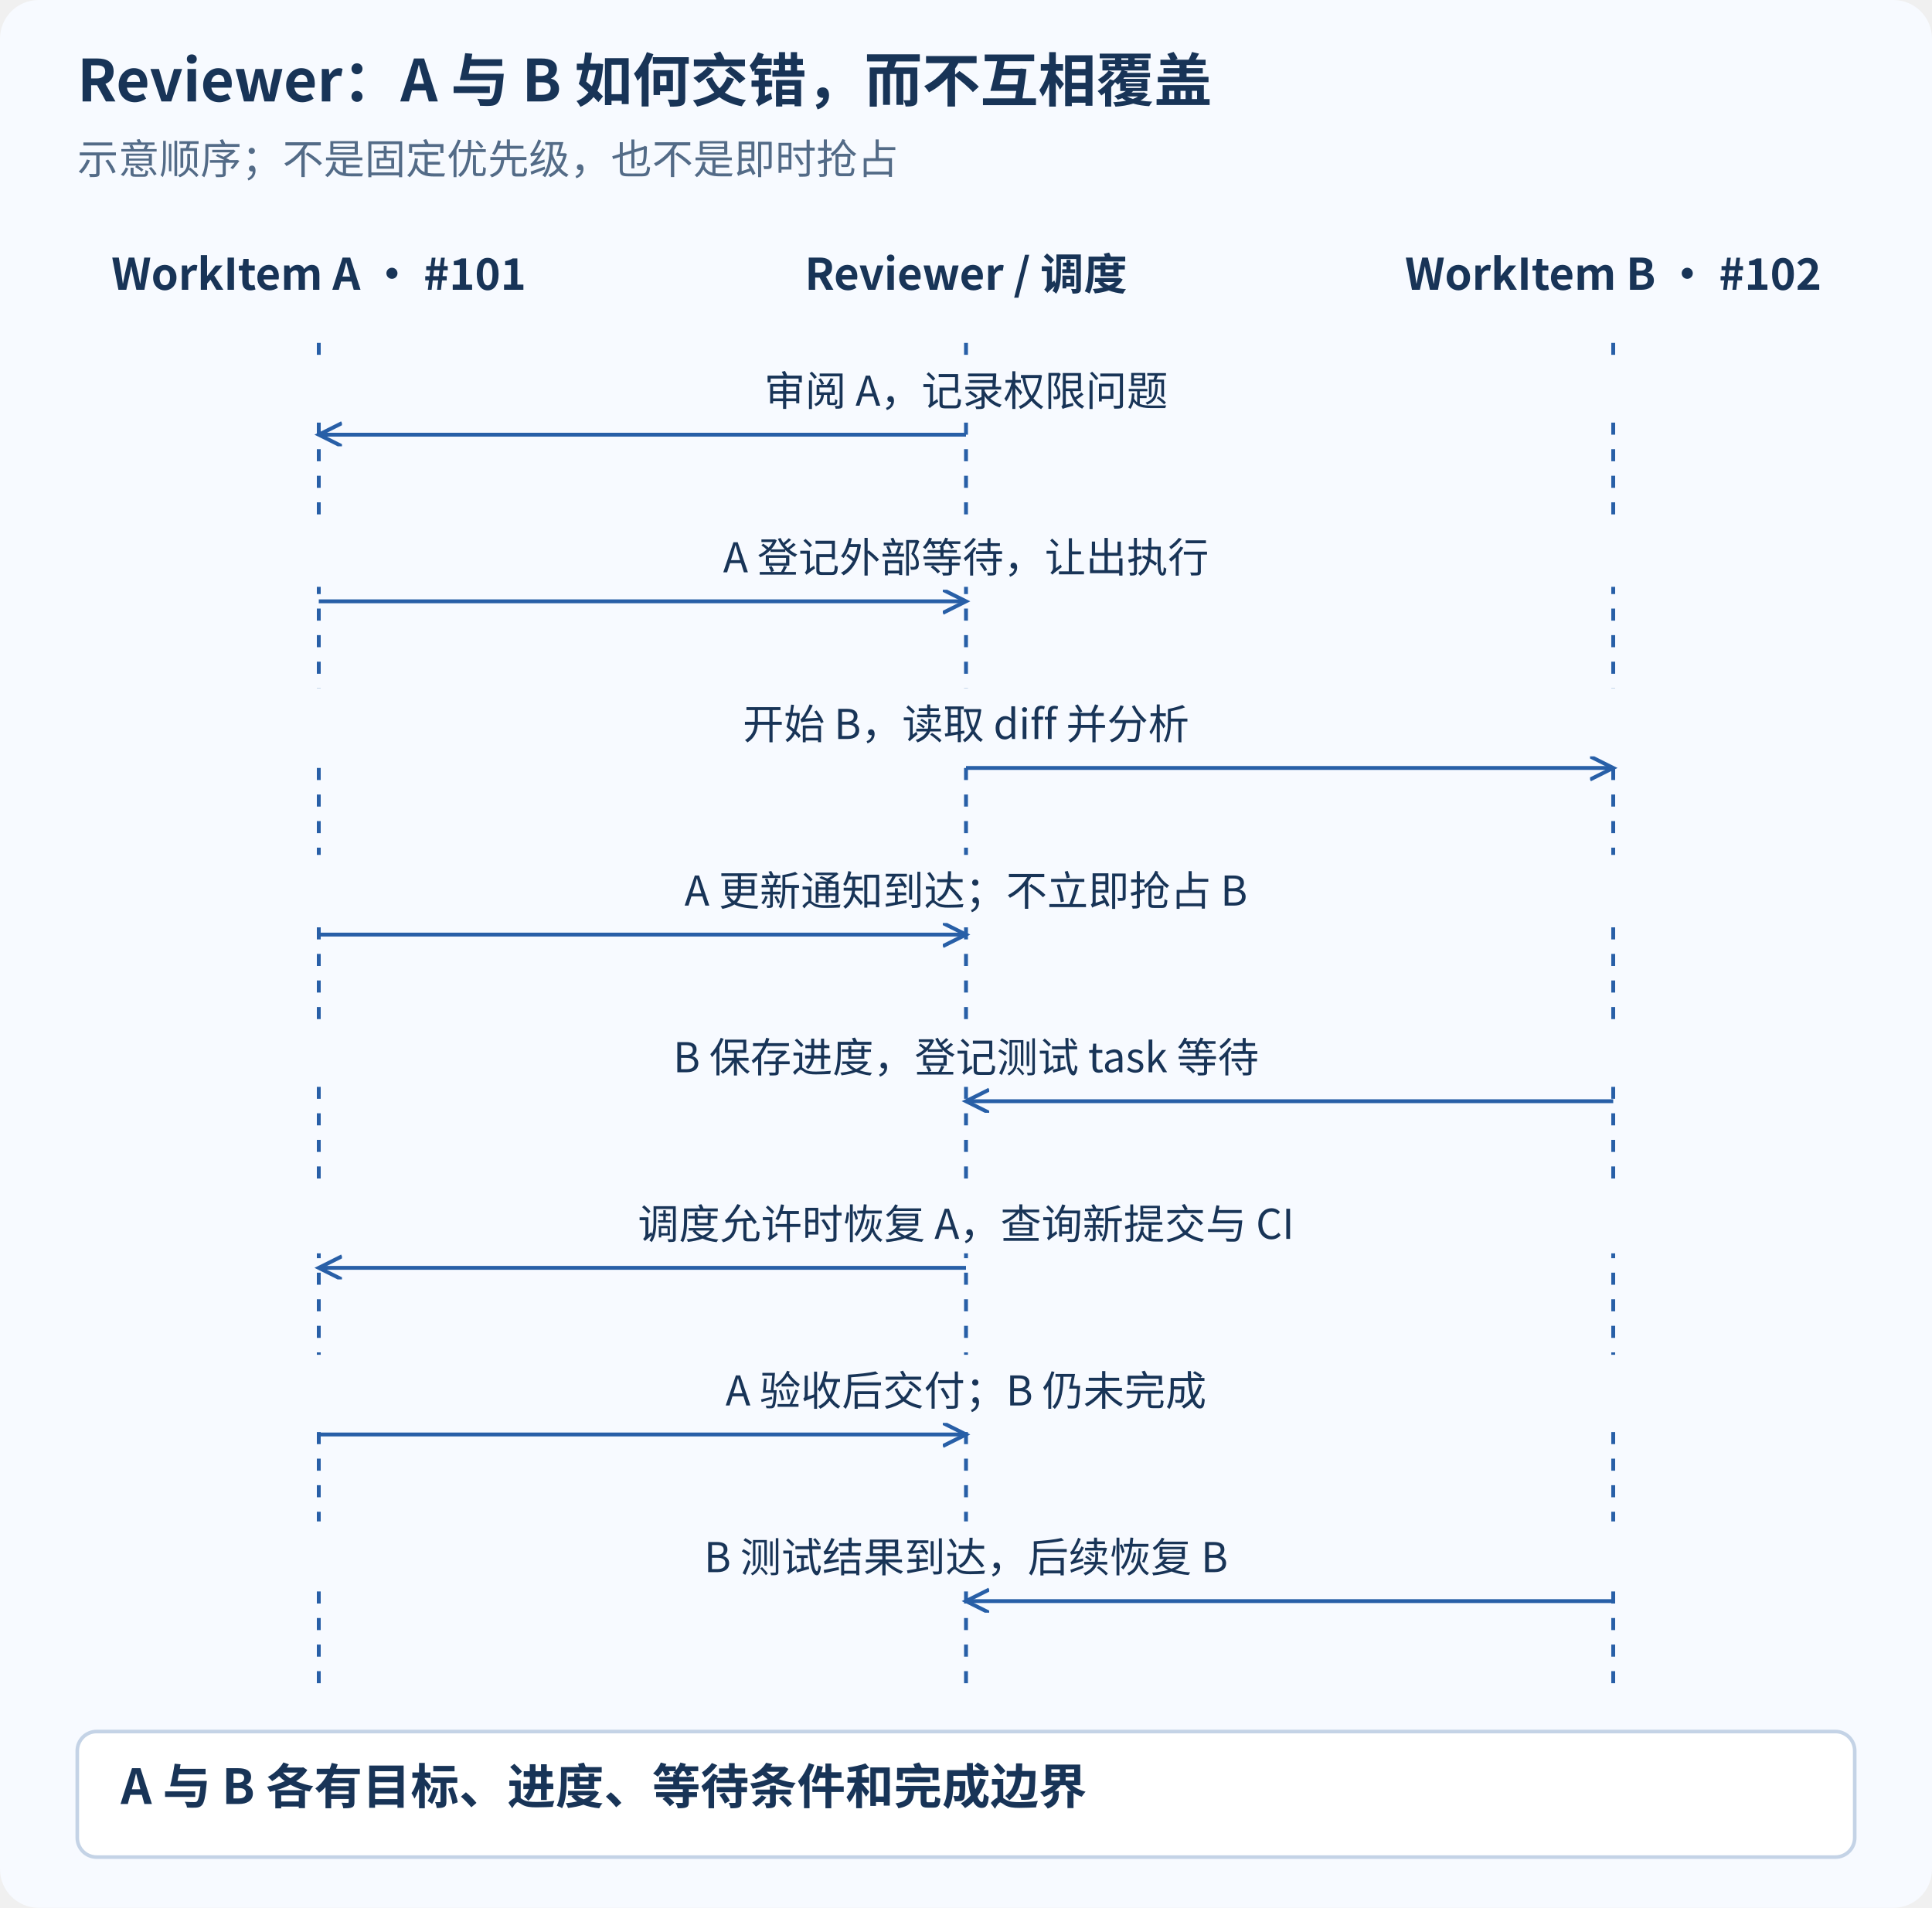
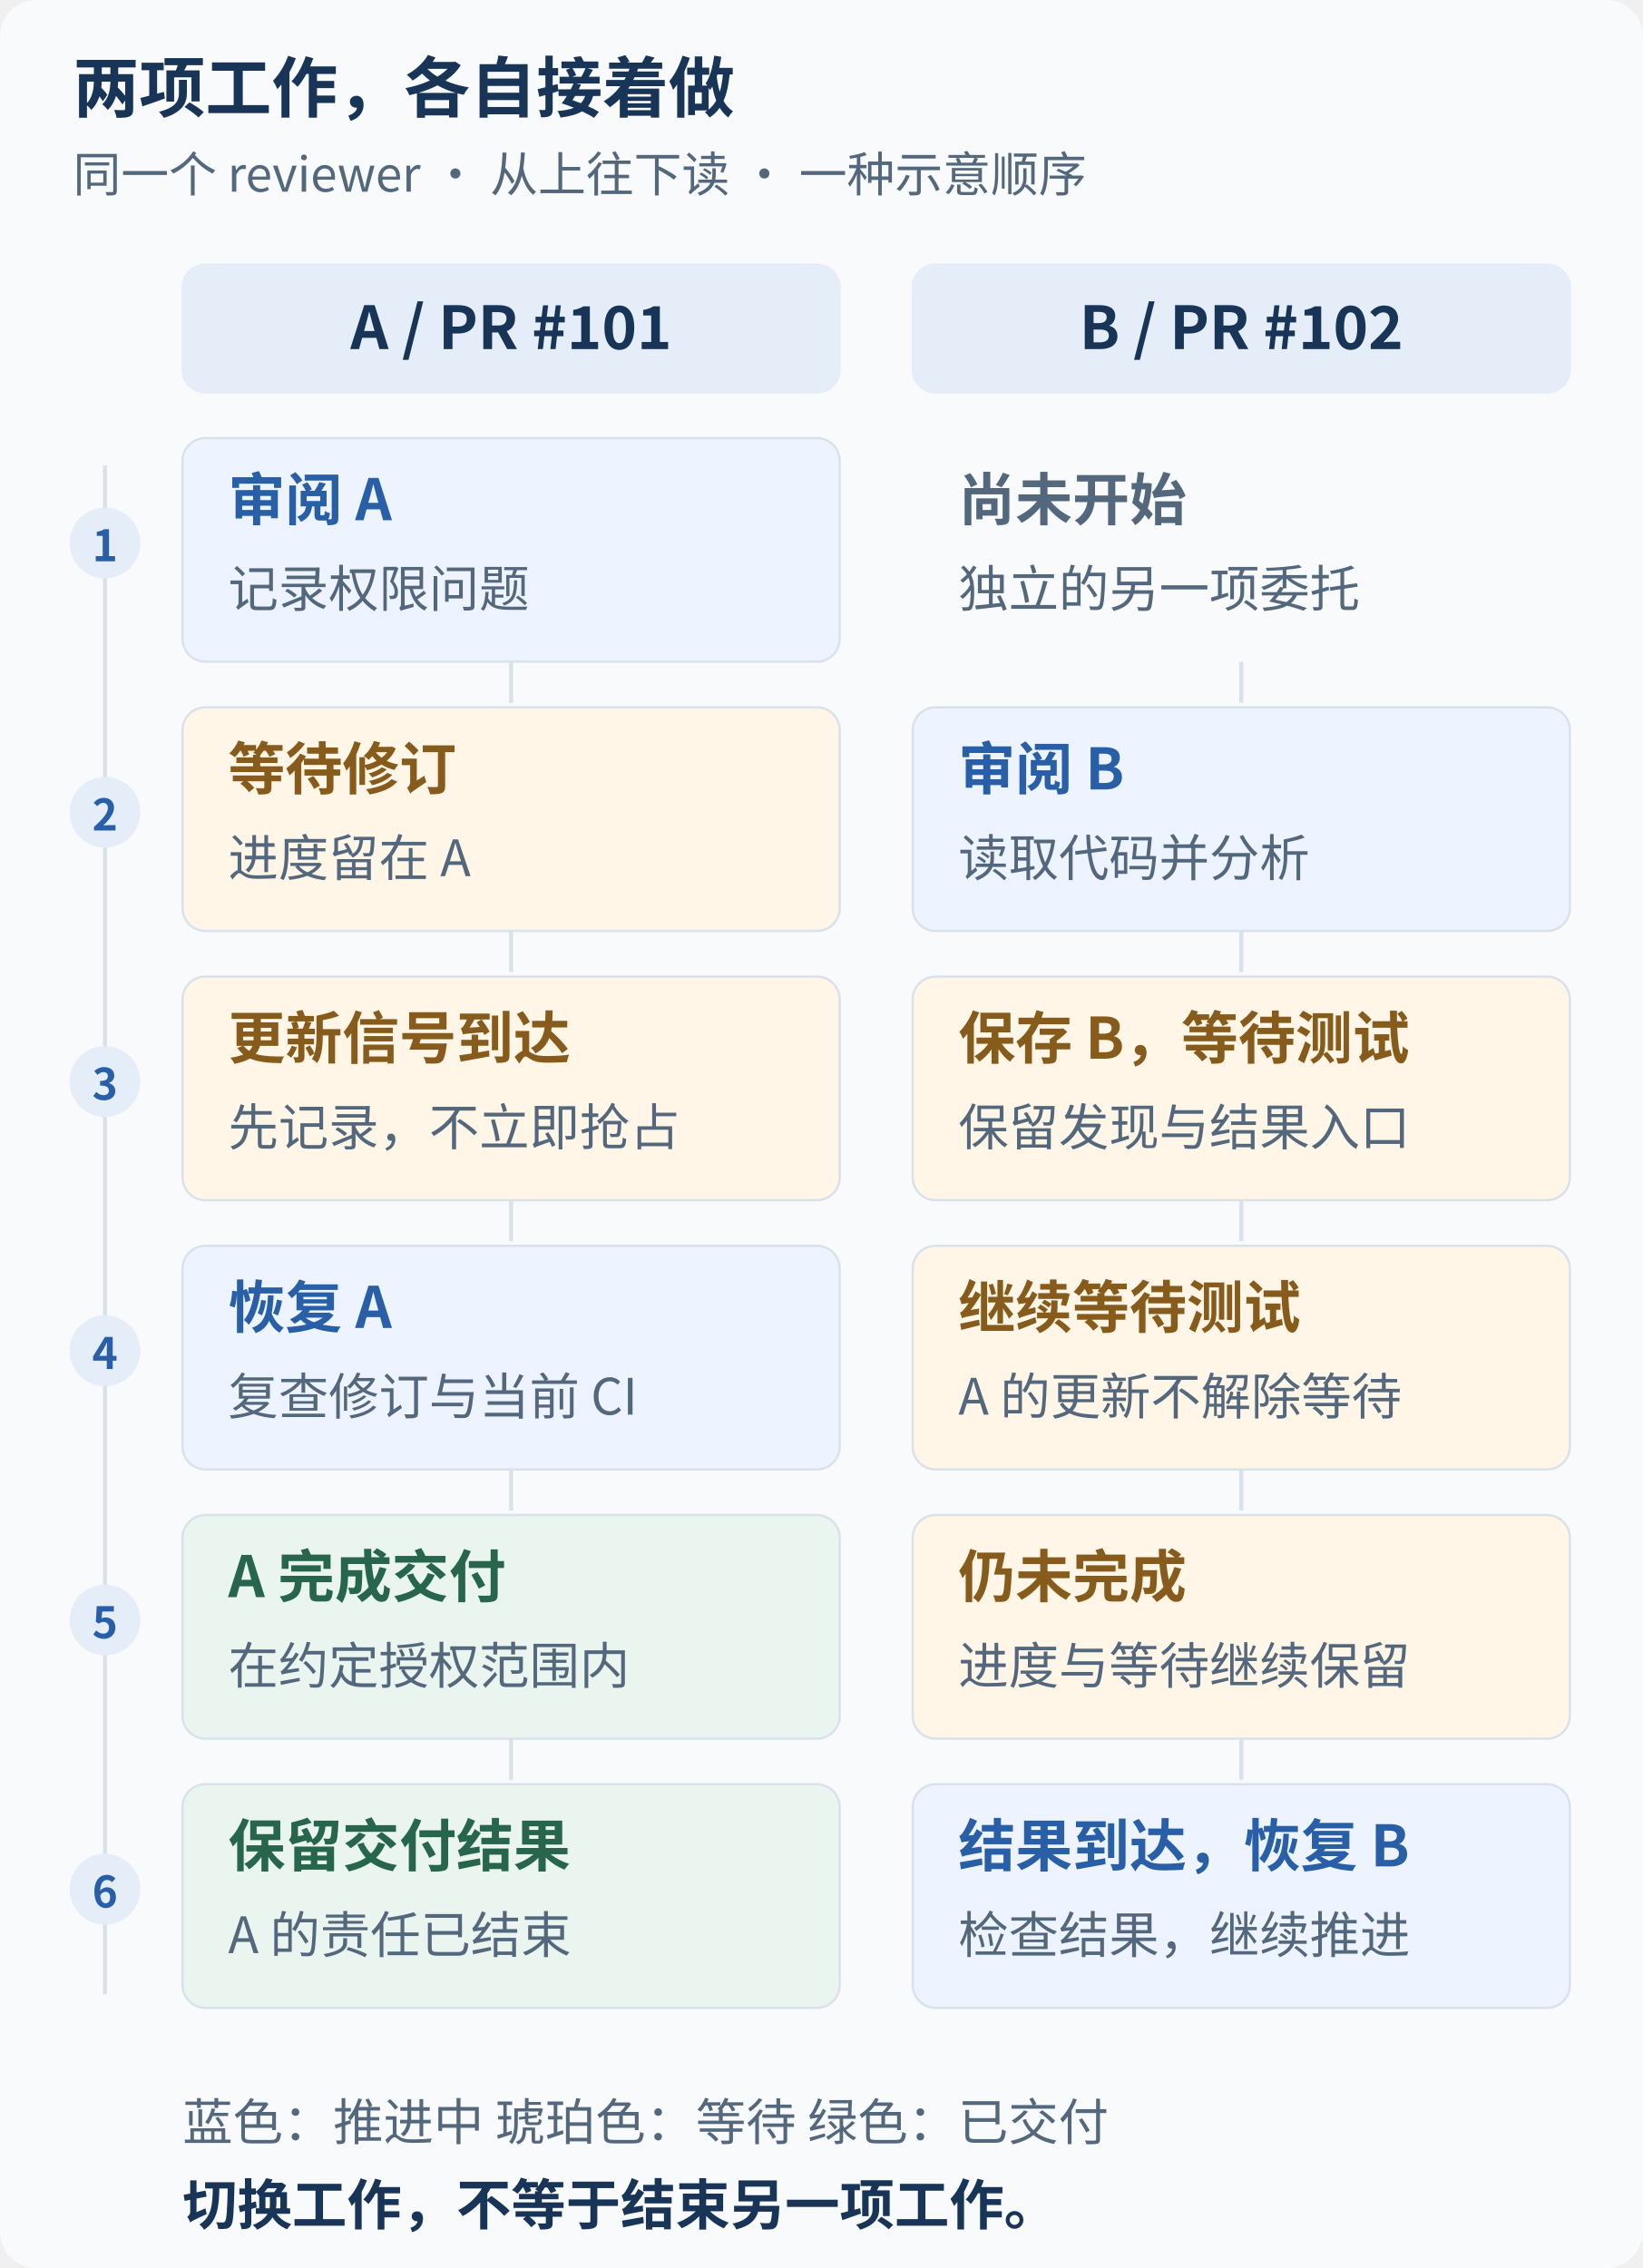
- <svg xmlns="http://www.w3.org/2000/svg" width="800" height="790" viewBox="0 0 800 790" role="img">
+ <svg xmlns="http://www.w3.org/2000/svg" width="720" height="994" viewBox="0 0 720 994" role="img" aria-labelledby="title desc">
  <defs>
-     <marker id="arrow" markerWidth="8" markerHeight="8" refX="6" refY="3" orient="auto-start-reverse">
-       <path d="M0 0L6 3L0 6" fill="none" stroke="#285fa7" />
+     <marker id="arrow" markerWidth="8" markerHeight="8" refX="7" refY="4" orient="auto-start-reverse">
+       <path d="M1 1L7 4L1 7" fill="none" stroke="#285fa7" stroke-width="1.4" />
    </marker>
  </defs>
-   <rect width="800" height="790" rx="16" fill="#f7faff" />
+   <rect width="720" height="994" rx="16" fill="#f8fafc" />
  <g font-family="Noto Sans CJK SC, sans-serif">
-     <text x="32" y="42" font-size="24" fill="#183457" font-weight="600" text-anchor="start">Reviewer：A 与 B 如何交错，而不互相覆盖</text>
-     <text x="32" y="72" font-size="17" fill="#536b87" font-weight="400" text-anchor="start">示意顺序；不是固定优先级，也不是即时抢占</text>
-     <text x="132" y="120" font-size="18" fill="#183457" font-weight="600" text-anchor="middle">WorkItem A · #101</text>
-     <path d="M132 142V698" fill="none" stroke="#285fa7" stroke-width="1.6" stroke-dasharray="5 6" />
-     <text x="400" y="120" font-size="18" fill="#183457" font-weight="600" text-anchor="middle">Reviewer / 调度</text>
-     <path d="M400 142V698" fill="none" stroke="#285fa7" stroke-width="1.6" stroke-dasharray="5 6" />
-     <text x="668" y="120" font-size="18" fill="#183457" font-weight="600" text-anchor="middle">WorkItem B · #102</text>
-     <path d="M668 142V698" fill="none" stroke="#285fa7" stroke-width="1.6" stroke-dasharray="5 6" />
-     <rect x="32" y="147" width="736" height="27" fill="#f7faff" />
-     <text x="400" y="168" font-size="17" fill="#183457" font-weight="400" text-anchor="middle">审阅 A，记录权限问题</text>
-     <path d="M400 180H132" fill="none" stroke="#285fa7" stroke-width="1.6" marker-end="url(#arrow)" />
-     <rect x="32" y="216" width="736" height="27" fill="#f7faff" />
-     <text x="400" y="237" font-size="17" fill="#183457" font-weight="400" text-anchor="middle">A 登记外部等待，让出执行</text>
-     <path d="M132 249H400" fill="none" stroke="#285fa7" stroke-width="1.6" marker-end="url(#arrow)" />
-     <rect x="32" y="285" width="736" height="27" fill="#f7faff" />
-     <text x="400" y="306" font-size="17" fill="#183457" font-weight="400" text-anchor="middle">开始 B，读取 diff 并分析</text>
-     <path d="M400 318H668" fill="none" stroke="#285fa7" stroke-width="1.6" marker-end="url(#arrow)" />
-     <rect x="32" y="354" width="736" height="27" fill="#f7faff" />
-     <text x="400" y="375" font-size="17" fill="#183457" font-weight="400" text-anchor="middle">A 更新通知到达；不立即抢占 B</text>
-     <path d="M132 387H400" fill="none" stroke="#285fa7" stroke-width="1.6" marker-end="url(#arrow)" />
-     <rect x="32" y="423" width="736" height="27" fill="#f7faff" />
-     <text x="400" y="444" font-size="17" fill="#183457" font-weight="400" text-anchor="middle">B 保存进度，登记测试 task 等待</text>
-     <path d="M668 456H400" fill="none" stroke="#285fa7" stroke-width="1.6" marker-end="url(#arrow)" />
-     <rect x="32" y="492" width="736" height="27" fill="#f7faff" />
-     <text x="400" y="513" font-size="17" fill="#183457" font-weight="400" text-anchor="middle">调度允许时恢复 A，查询新提交与 CI</text>
-     <path d="M400 525H132" fill="none" stroke="#285fa7" stroke-width="1.6" marker-end="url(#arrow)" />
-     <rect x="32" y="561" width="736" height="27" fill="#f7faff" />
-     <text x="400" y="582" font-size="17" fill="#183457" font-weight="400" text-anchor="middle">A 验收后交付；B 仍未完成</text>
-     <path d="M132 594H400" fill="none" stroke="#285fa7" stroke-width="1.6" marker-end="url(#arrow)" />
-     <rect x="32" y="630" width="736" height="27" fill="#f7faff" />
-     <text x="400" y="651" font-size="17" fill="#183457" font-weight="400" text-anchor="middle">B 测试结果到达，后续恢复 B</text>
-     <path d="M668 663H400" fill="none" stroke="#285fa7" stroke-width="1.6" marker-end="url(#arrow)" />
-     <rect x="32" y="717" width="736" height="52" rx="8" fill="#fff" stroke="#c4d3e6" stroke-width="1.5" />
-     <text x="50" y="747" font-size="20" fill="#183457" font-weight="600" text-anchor="start">A 与 B 各有目标、进度、等待条件和完成边界</text>
+     <text x="32" y="49" font-size="29" fill="#183457" font-weight="600" text-anchor="start">两项工作，各自接着做</text>
+     <text x="32" y="84" font-size="21" fill="#53677d" font-weight="400" text-anchor="start">同一个 reviewer · 从上往下读 · 一种示意顺序</text>
+     <rect x="80" y="116" width="288" height="56" rx="10" fill="#e5edf8" stroke="#e5edf8" />
+     <rect x="400" y="116" width="288" height="56" rx="10" fill="#e5edf8" stroke="#e5edf8" />
+     <text x="224" y="153" font-size="26" fill="#183457" font-weight="600" text-anchor="middle">A / PR #101</text>
+     <text x="544" y="153" font-size="26" fill="#183457" font-weight="600" text-anchor="middle">B / PR #102</text>
+     <path d="M46 204V874" fill="none" stroke="#d9e2eb" stroke-width="1.8" />
+     <rect x="31" y="223" width="30" height="30" rx="15" fill="#e5edf8" stroke="#e5edf8" />
+     <text x="46" y="246" font-size="19" fill="#285fa7" font-weight="600" text-anchor="middle">1</text>
+     <rect x="80" y="192" width="288" height="98" rx="10" fill="#eef4ff" stroke="#d9e2eb" />
+     <text x="100" y="228" font-size="25" fill="#285fa7" font-weight="600" text-anchor="start">审阅 A</text>
+     <text x="100" y="266" font-size="22" fill="#53677d" font-weight="400" text-anchor="start">记录权限问题</text>
+     <rect x="400" y="192" width="288" height="98" rx="10" fill="#f8fafc" stroke="#f8fafc" />
+     <text x="420" y="228" font-size="25" fill="#53677d" font-weight="600" text-anchor="start">尚未开始</text>
+     <text x="420" y="266" font-size="22" fill="#53677d" font-weight="400" text-anchor="start">独立的另一项委托</text>
+     <path d="M224.0 290V308" fill="none" stroke="#d9e2eb" stroke-width="1.8" />
+     <path d="M544.0 290V308" fill="none" stroke="#d9e2eb" stroke-width="1.8" />
+     <rect x="31" y="341" width="30" height="30" rx="15" fill="#e5edf8" stroke="#e5edf8" />
+     <text x="46" y="364" font-size="19" fill="#285fa7" font-weight="600" text-anchor="middle">2</text>
+     <rect x="80" y="310" width="288" height="98" rx="10" fill="#fff6e7" stroke="#d9e2eb" />
+     <text x="100" y="346" font-size="25" fill="#865b1c" font-weight="600" text-anchor="start">等待修订</text>
+     <text x="100" y="384" font-size="22" fill="#53677d" font-weight="400" text-anchor="start">进度留在 A</text>
+     <rect x="400" y="310" width="288" height="98" rx="10" fill="#eef4ff" stroke="#d9e2eb" />
+     <text x="420" y="346" font-size="25" fill="#285fa7" font-weight="600" text-anchor="start">审阅 B</text>
+     <text x="420" y="384" font-size="22" fill="#53677d" font-weight="400" text-anchor="start">读取代码并分析</text>
+     <path d="M224.0 408V426" fill="none" stroke="#d9e2eb" stroke-width="1.8" />
+     <path d="M544.0 408V426" fill="none" stroke="#d9e2eb" stroke-width="1.8" />
+     <rect x="31" y="459" width="30" height="30" rx="15" fill="#e5edf8" stroke="#e5edf8" />
+     <text x="46" y="482" font-size="19" fill="#285fa7" font-weight="600" text-anchor="middle">3</text>
+     <rect x="80" y="428" width="288" height="98" rx="10" fill="#fff6e7" stroke="#d9e2eb" />
+     <text x="100" y="464" font-size="25" fill="#865b1c" font-weight="600" text-anchor="start">更新信号到达</text>
+     <text x="100" y="502" font-size="22" fill="#53677d" font-weight="400" text-anchor="start">先记录，不立即抢占</text>
+     <rect x="400" y="428" width="288" height="98" rx="10" fill="#fff6e7" stroke="#d9e2eb" />
+     <text x="420" y="464" font-size="25" fill="#865b1c" font-weight="600" text-anchor="start">保存 B，等待测试</text>
+     <text x="420" y="502" font-size="22" fill="#53677d" font-weight="400" text-anchor="start">保留发现与结果入口</text>
+     <path d="M224.0 526V544" fill="none" stroke="#d9e2eb" stroke-width="1.8" />
+     <path d="M544.0 526V544" fill="none" stroke="#d9e2eb" stroke-width="1.8" />
+     <rect x="31" y="577" width="30" height="30" rx="15" fill="#e5edf8" stroke="#e5edf8" />
+     <text x="46" y="600" font-size="19" fill="#285fa7" font-weight="600" text-anchor="middle">4</text>
+     <rect x="80" y="546" width="288" height="98" rx="10" fill="#eef4ff" stroke="#d9e2eb" />
+     <text x="100" y="582" font-size="25" fill="#285fa7" font-weight="600" text-anchor="start">恢复 A</text>
+     <text x="100" y="620" font-size="22" fill="#53677d" font-weight="400" text-anchor="start">复查修订与当前 CI</text>
+     <rect x="400" y="546" width="288" height="98" rx="10" fill="#fff6e7" stroke="#d9e2eb" />
+     <text x="420" y="582" font-size="25" fill="#865b1c" font-weight="600" text-anchor="start">继续等待测试</text>
+     <text x="420" y="620" font-size="22" fill="#53677d" font-weight="400" text-anchor="start">A 的更新不解除等待</text>
+     <path d="M224.0 644V662" fill="none" stroke="#d9e2eb" stroke-width="1.8" />
+     <path d="M544.0 644V662" fill="none" stroke="#d9e2eb" stroke-width="1.8" />
+     <rect x="31" y="695" width="30" height="30" rx="15" fill="#e5edf8" stroke="#e5edf8" />
+     <text x="46" y="718" font-size="19" fill="#285fa7" font-weight="600" text-anchor="middle">5</text>
+     <rect x="80" y="664" width="288" height="98" rx="10" fill="#eaf5f0" stroke="#d9e2eb" />
+     <text x="100" y="700" font-size="25" fill="#27664d" font-weight="600" text-anchor="start">A 完成交付</text>
+     <text x="100" y="738" font-size="22" fill="#53677d" font-weight="400" text-anchor="start">在约定授权范围内</text>
+     <rect x="400" y="664" width="288" height="98" rx="10" fill="#fff6e7" stroke="#d9e2eb" />
+     <text x="420" y="700" font-size="25" fill="#865b1c" font-weight="600" text-anchor="start">仍未完成</text>
+     <text x="420" y="738" font-size="22" fill="#53677d" font-weight="400" text-anchor="start">进度与等待继续保留</text>
+     <path d="M224.0 762V780" fill="none" stroke="#d9e2eb" stroke-width="1.8" />
+     <path d="M544.0 762V780" fill="none" stroke="#d9e2eb" stroke-width="1.8" />
+     <rect x="31" y="813" width="30" height="30" rx="15" fill="#e5edf8" stroke="#e5edf8" />
+     <text x="46" y="836" font-size="19" fill="#285fa7" font-weight="600" text-anchor="middle">6</text>
+     <rect x="80" y="782" width="288" height="98" rx="10" fill="#eaf5f0" stroke="#d9e2eb" />
+     <text x="100" y="818" font-size="25" fill="#27664d" font-weight="600" text-anchor="start">保留交付结果</text>
+     <text x="100" y="856" font-size="22" fill="#53677d" font-weight="400" text-anchor="start">A 的责任已结束</text>
+     <rect x="400" y="782" width="288" height="98" rx="10" fill="#eef4ff" stroke="#d9e2eb" />
+     <text x="420" y="818" font-size="25" fill="#285fa7" font-weight="600" text-anchor="start">结果到达，恢复 B</text>
+     <text x="420" y="856" font-size="22" fill="#53677d" font-weight="400" text-anchor="start">检查结果，继续推进</text>
+     <text x="80" y="938" font-size="22" fill="#53677d" font-weight="400" text-anchor="start">蓝色：推进中   琥珀色：等待   绿色：已交付</text>
+     <text x="80" y="975" font-size="24" fill="#183457" font-weight="600" text-anchor="start">切换工作，不等于结束另一项工作。</text>
  </g>
</svg>
